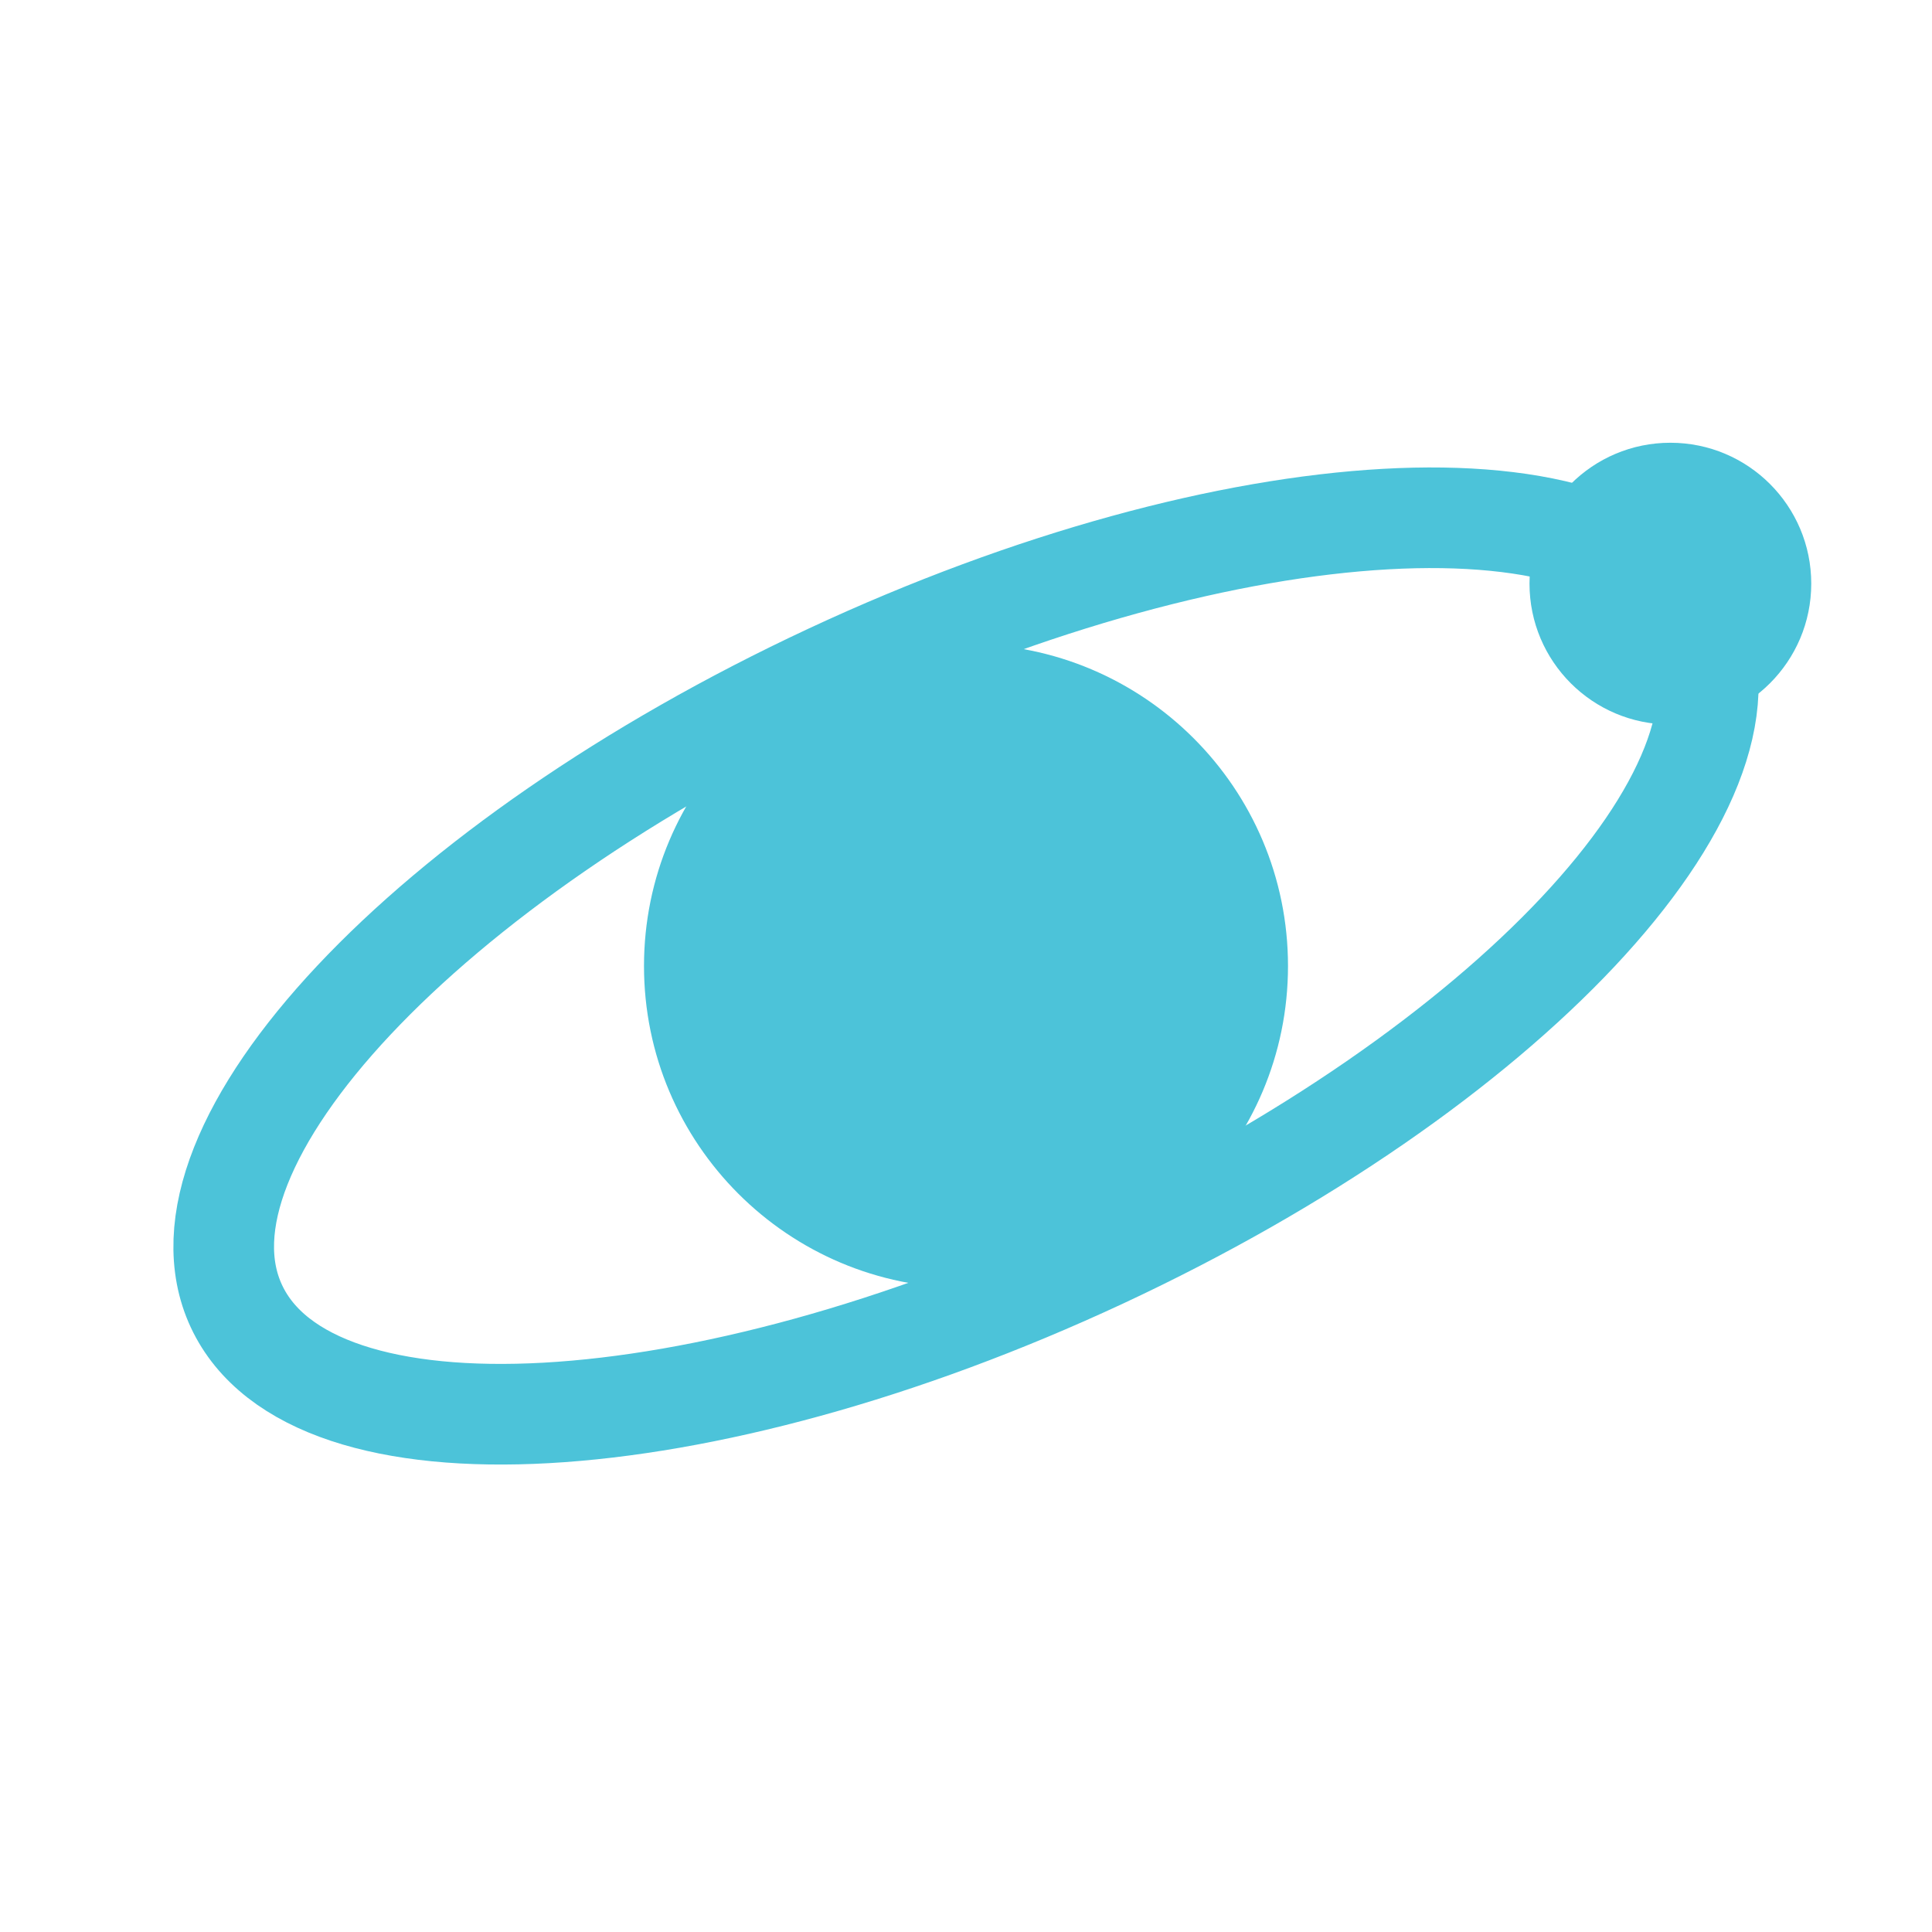
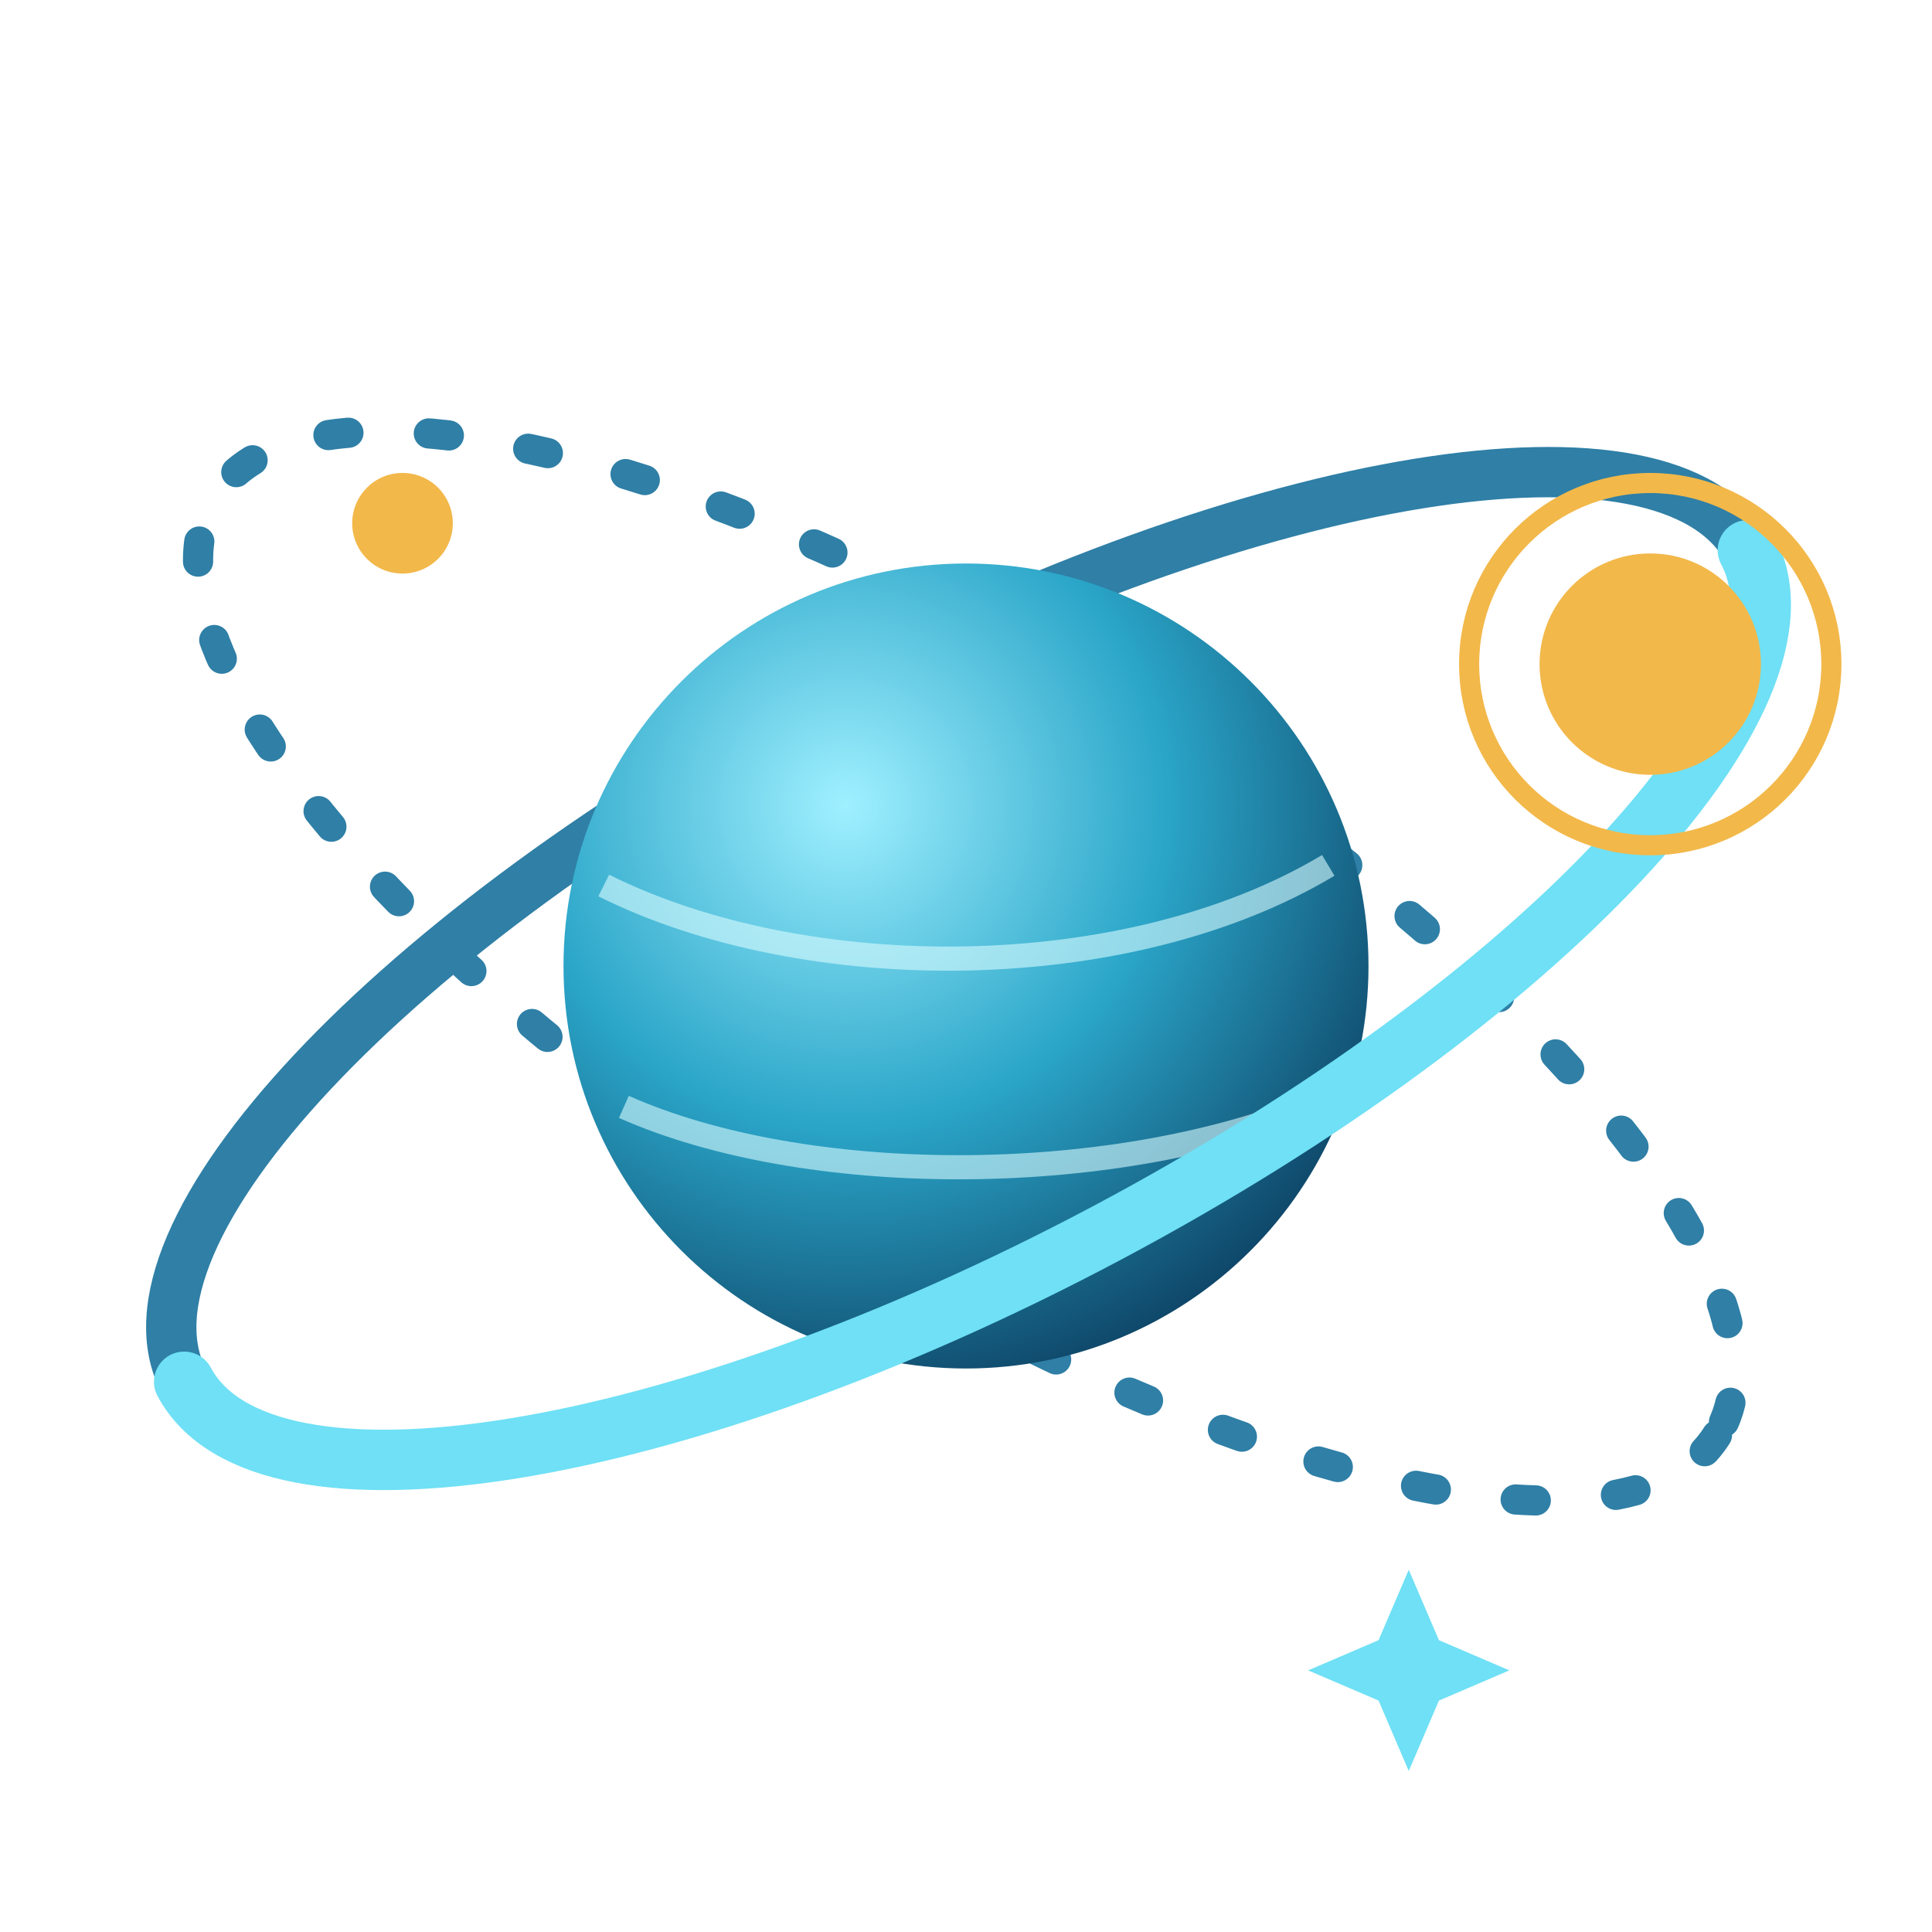
- <svg xmlns="http://www.w3.org/2000/svg" viewBox="0 0 48 48">
-   <circle cx="24" cy="24" r="8" fill="#4cc3d9" />
-   <ellipse cx="24" cy="24" rx="20" ry="8" transform="rotate(-25 24 24)" fill="none" stroke="#4cc3d9" stroke-width="2.5" />
-   <circle cx="41.5" cy="14.5" r="3.5" fill="#4cc3d9" />
+ <svg xmlns="http://www.w3.org/2000/svg" viewBox="0 0 96 96">
+   <defs>
+     <radialGradient id="or-a" cx=".35" cy=".3" r=".8">
+       <stop offset="0" stop-color="#9ff0ff" />
+       <stop offset=".5" stop-color="#2aa5c8" />
+       <stop offset="1" stop-color="#0b3a5c" />
+     </radialGradient>
+   </defs>
+   <g fill="none" stroke-linecap="round">
+     <ellipse cx="48" cy="48" rx="44" ry="15" transform="rotate(-28 48 48)" stroke="#2f7fa6" stroke-width="2.5" />
+     <ellipse cx="48" cy="48" rx="44" ry="15" transform="rotate(32 48 48)" stroke="#2f7fa6" stroke-width="1.5" stroke-dasharray="1 4" />
+   </g>
+   <circle cx="48" cy="48" r="20" fill="url(#or-a)" />
+   <path d="M30 44c10 5 26 5 36-1M31 55c9 4 24 4 34 0" stroke="#d8fbff" stroke-width="1.2" fill="none" opacity=".6" />
+   <path d="M9.200 68.700 A44 15 -28 0 0 86.800 27.300" transform="rotate(0)" fill="none" stroke="#6fe0f5" stroke-width="3" stroke-linecap="round" opacity="0" />
+   <path d="M9.150 68.660 A44 15 -28 0 0 86.850 27.340" fill="none" stroke="#6fe0f5" stroke-width="3" stroke-linecap="round" />
+   <circle cx="82" cy="33" r="5.5" fill="#f2b84a" />
+   <circle cx="82" cy="33" r="9" fill="none" stroke="#f2b84a" stroke-width="1" />
+   <circle cx="20" cy="26" r="2.5" fill="#f2b84a" />
+   <path d="M70 78l1.500 3.500L75 83l-3.500 1.500L70 88l-1.500-3.500L65 83l3.500-1.500z" fill="#6fe0f5" />
</svg>
